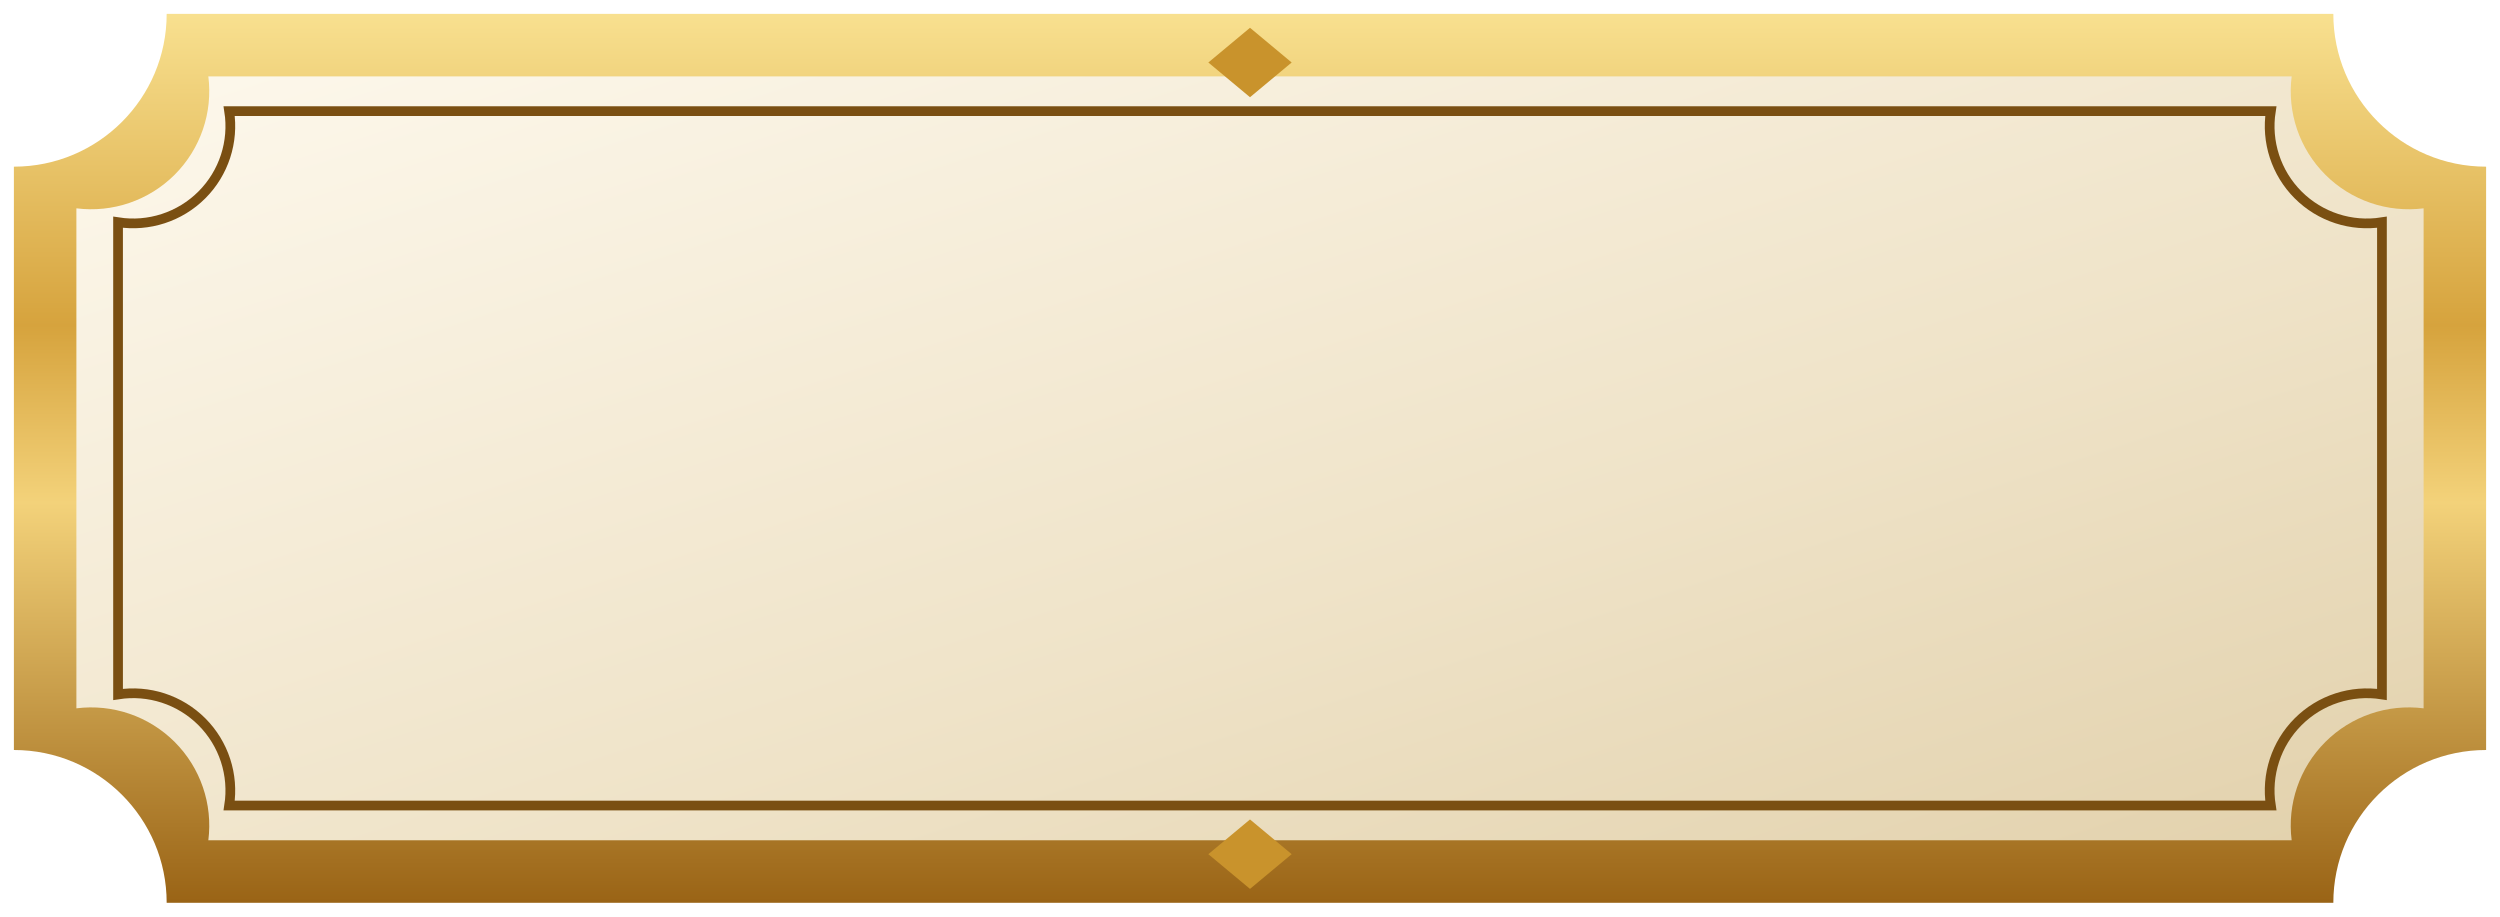
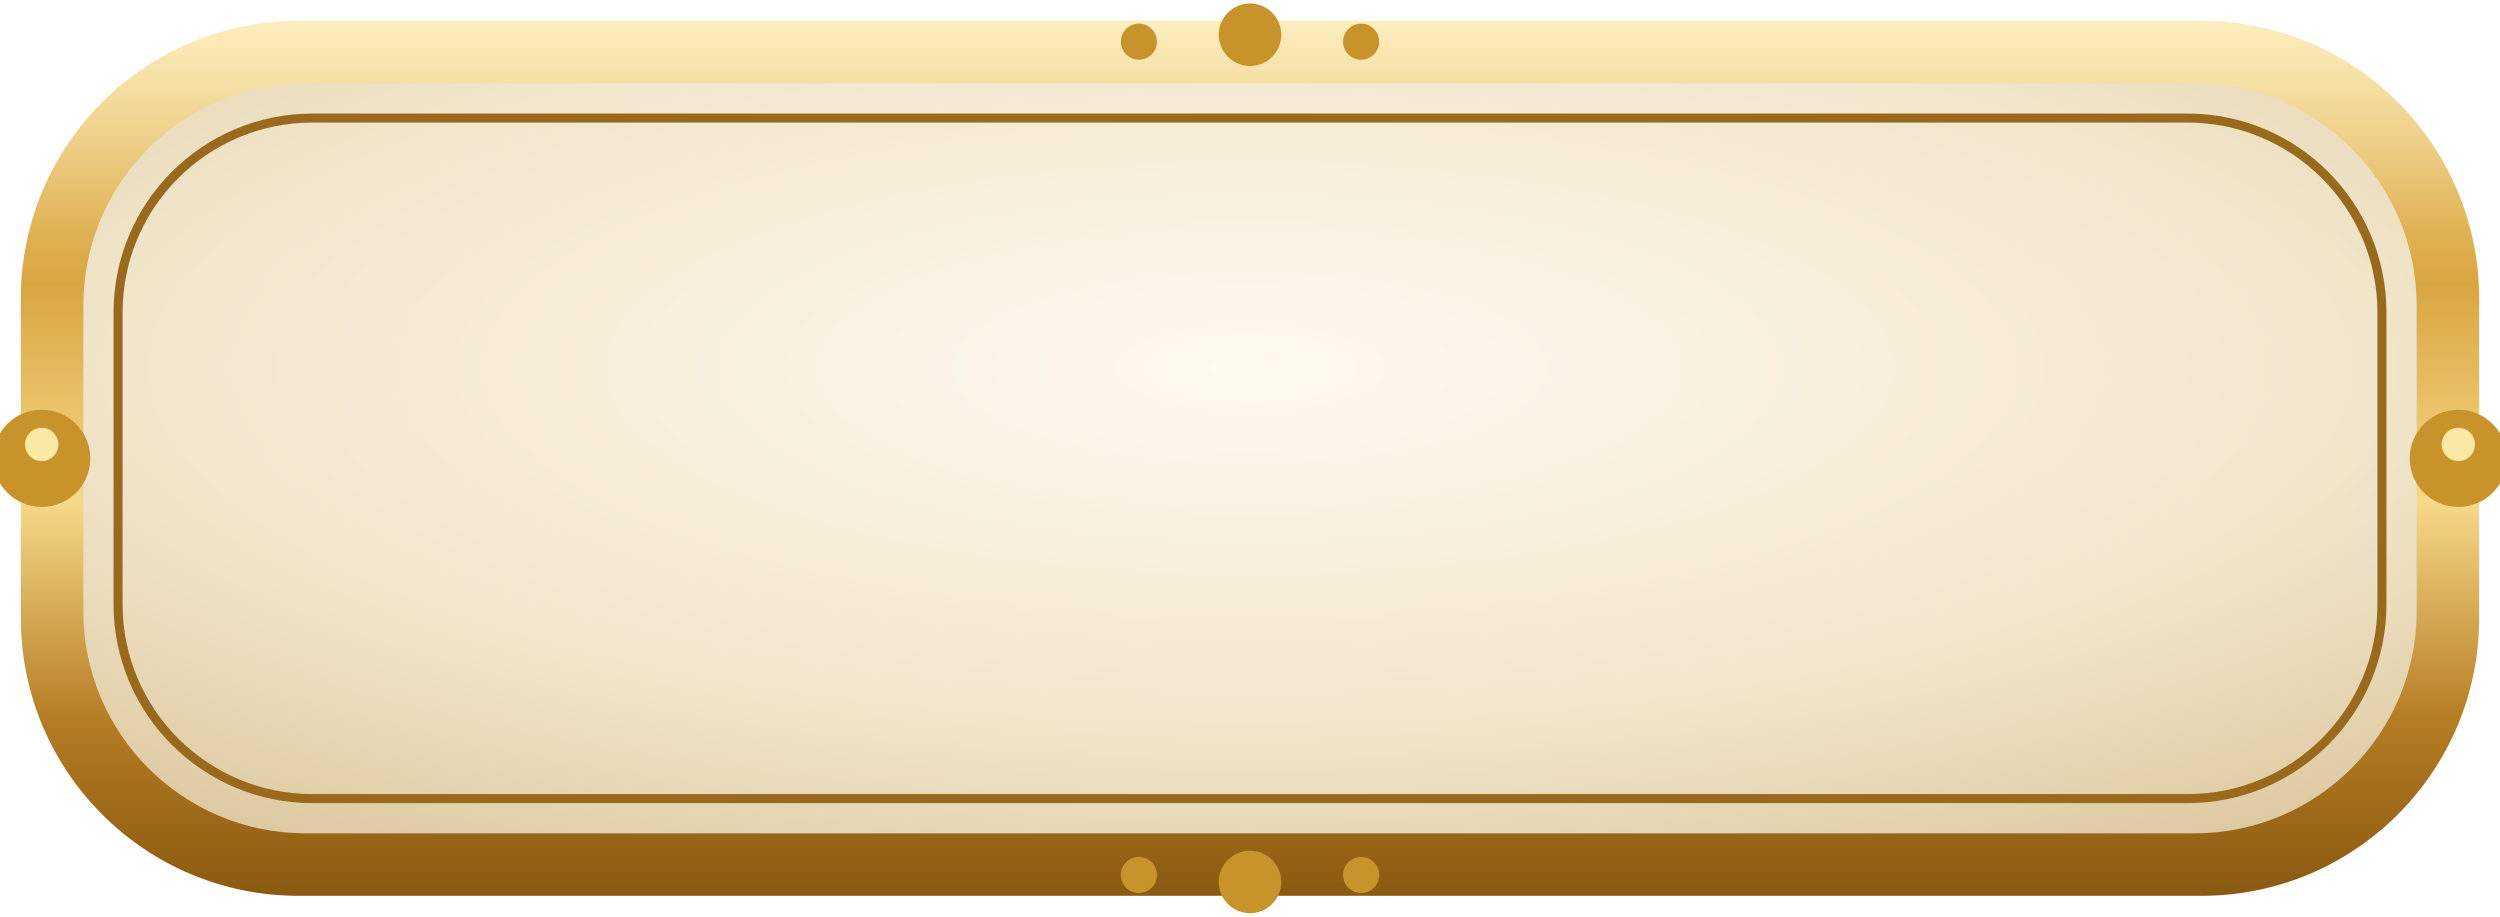
<svg xmlns="http://www.w3.org/2000/svg" width="360" height="132" viewBox="0 0 360 132">
  <defs>
    <linearGradient id="g" x1="0" y1="0" x2="0" y2="1">
-       <stop offset="0" stop-color="#f8e08f" />
-       <stop offset=".35" stop-color="#d6a33d" />
-       <stop offset=".55" stop-color="#f3d27a" />
-       <stop offset="1" stop-color="#9a6416" />
+       <stop offset="0" stop-color="#fbe7a6" />
+       <stop offset=".3" stop-color="#d9a53f" />
+       <stop offset=".55" stop-color="#f6d98a" />
+       <stop offset=".8" stop-color="#b57c22" />
+       <stop offset="1" stop-color="#8a5a12" />
    </linearGradient>
-     <linearGradient id="p" x1="0" y1="0" x2="1" y2="1">
-       <stop offset="0" stop-color="#fdf8ec" />
-       <stop offset=".6" stop-color="#efe3c8" />
-       <stop offset="1" stop-color="#e2d1ac" />
+     <radialGradient id="p" cx=".5" cy=".38" r=".75">
+       <stop offset="0" stop-color="#fffaf0" />
+       <stop offset=".65" stop-color="#f1e5ca" />
+       <stop offset="1" stop-color="#ddc9a0" />
+     </radialGradient>
+     <linearGradient id="shine" x1="0" y1="0" x2="0" y2="1">
+       <stop offset="0" stop-color="#fff" stop-opacity=".55" />
+       <stop offset=".5" stop-color="#fff" stop-opacity="0" />
    </linearGradient>
  </defs>
-   <path d="M24 2h312a22 22 0 0 0 22 22v84a22 22 0 0 0-22 22H24a22 22 0 0 0-22-22V24A22 22 0 0 0 24 2z" fill="url(#g)" />
-   <path d="M30 11h300a17 17 0 0 0 19 19v72a17 17 0 0 0-19 19H30a17 17 0 0 0-19-19V30a17 17 0 0 0 19-19z" fill="url(#p)" />
-   <path d="M33 16h294a14 14 0 0 0 16 16v68a14 14 0 0 0-16 16H33a14 14 0 0 0-16-16V32a14 14 0 0 0 16-16z" fill="none" stroke="#7a4f12" stroke-width="1.4" />
+   <rect x="3" y="3" width="354" height="126" rx="40" fill="url(#g)" />
+   <rect x="3" y="3" width="354" height="60" rx="40" fill="url(#shine)" opacity=".5" />
+   <rect x="12" y="12" width="336" height="108" rx="32" fill="url(#p)" />
+   <rect x="17" y="17" width="326" height="98" rx="28" fill="none" stroke="#9a6a1c" stroke-width="1.3" />
  <g fill="#c9932c">
-     <path d="M180 4l6 5-6 5-6-5z" />
-     <path d="M180 118l6 5-6 5-6-5z" />
+     <circle cx="6" cy="66" r="7" />
+     <circle cx="354" cy="66" r="7" />
+     <circle cx="180" cy="5" r="4.5" />
+     <circle cx="164" cy="6" r="2.6" />
+     <circle cx="196" cy="6" r="2.6" />
+     <circle cx="180" cy="127" r="4.5" />
+     <circle cx="164" cy="126" r="2.6" />
+     <circle cx="196" cy="126" r="2.6" />
+   </g>
+   <g fill="#fbe7a6">
+     <circle cx="6" cy="64" r="2.4" />
+     <circle cx="354" cy="64" r="2.4" />
  </g>
</svg>
